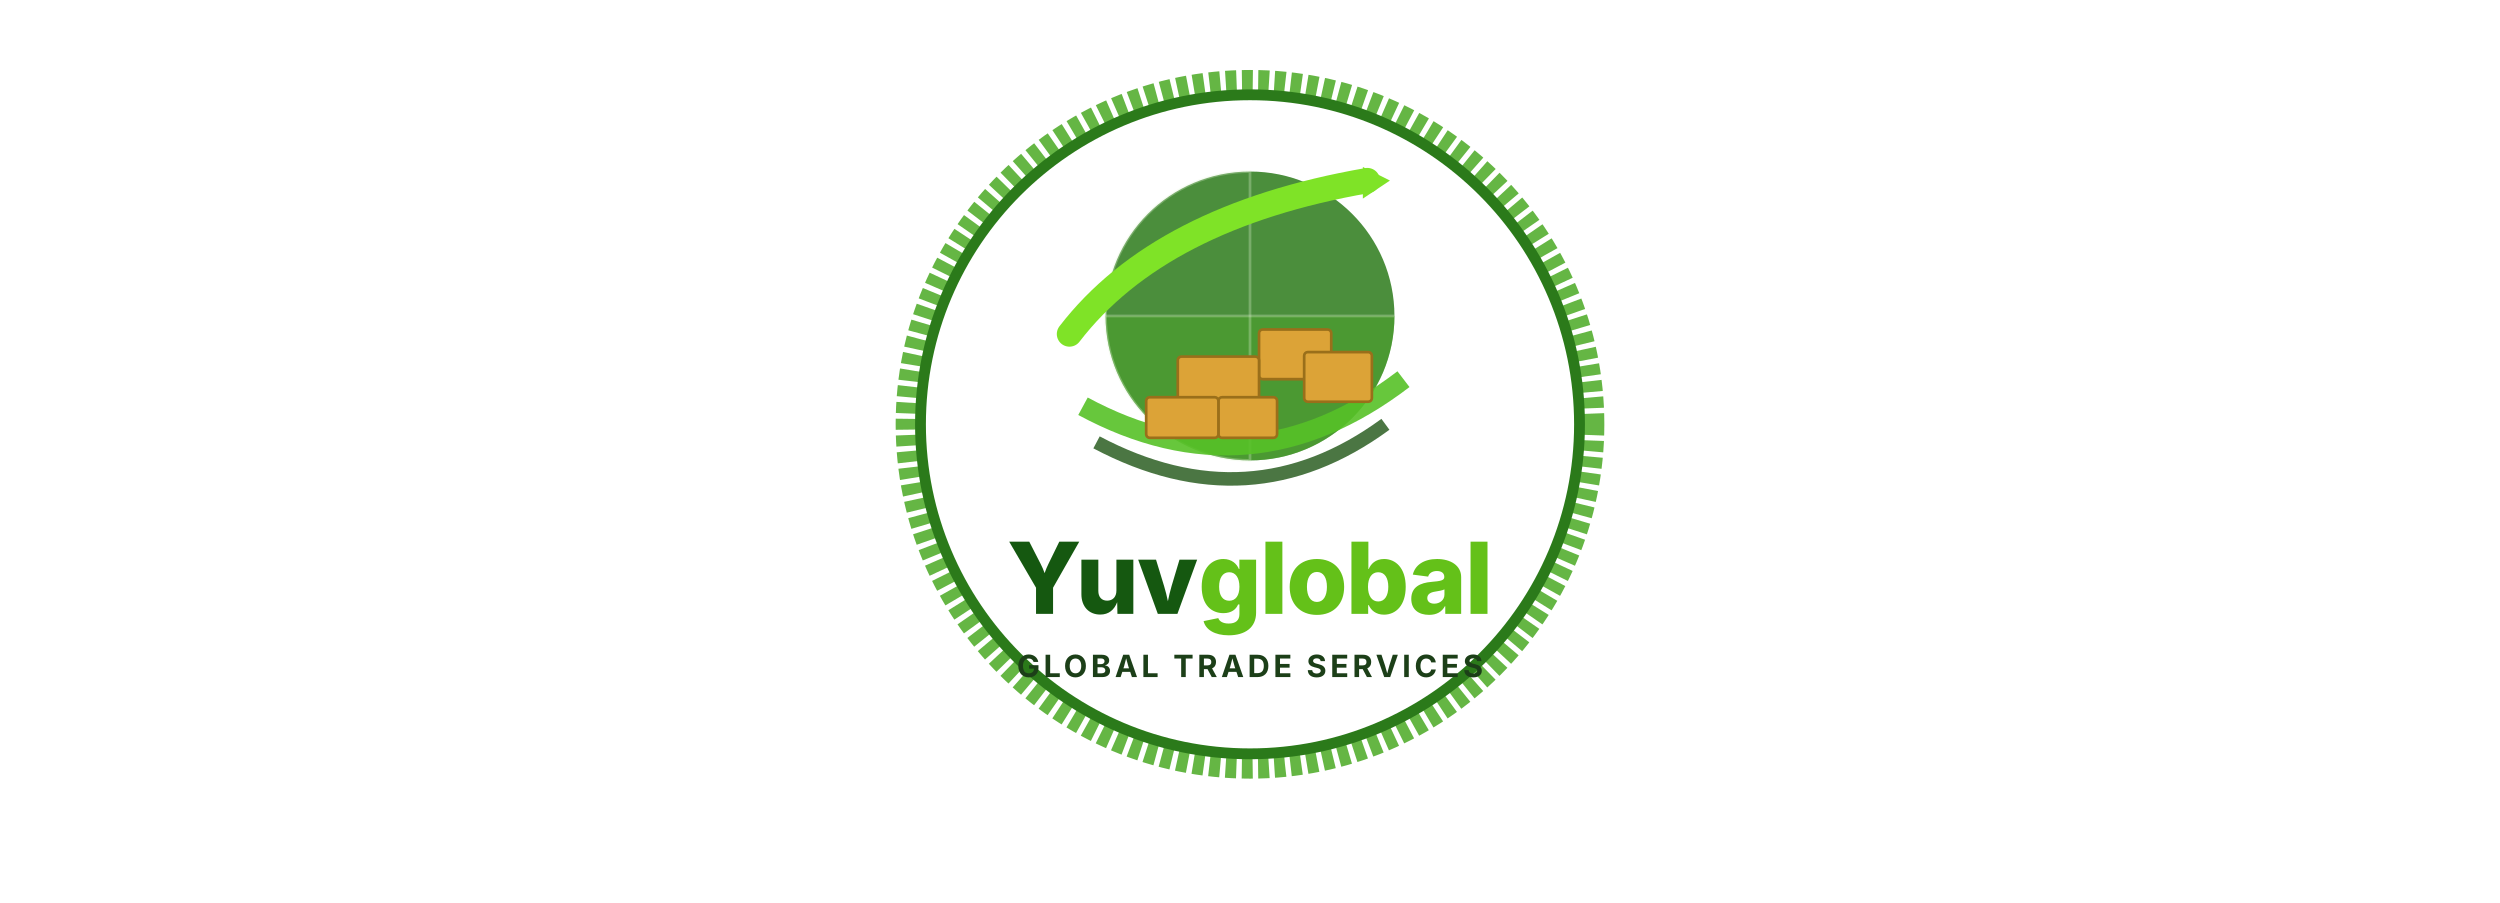
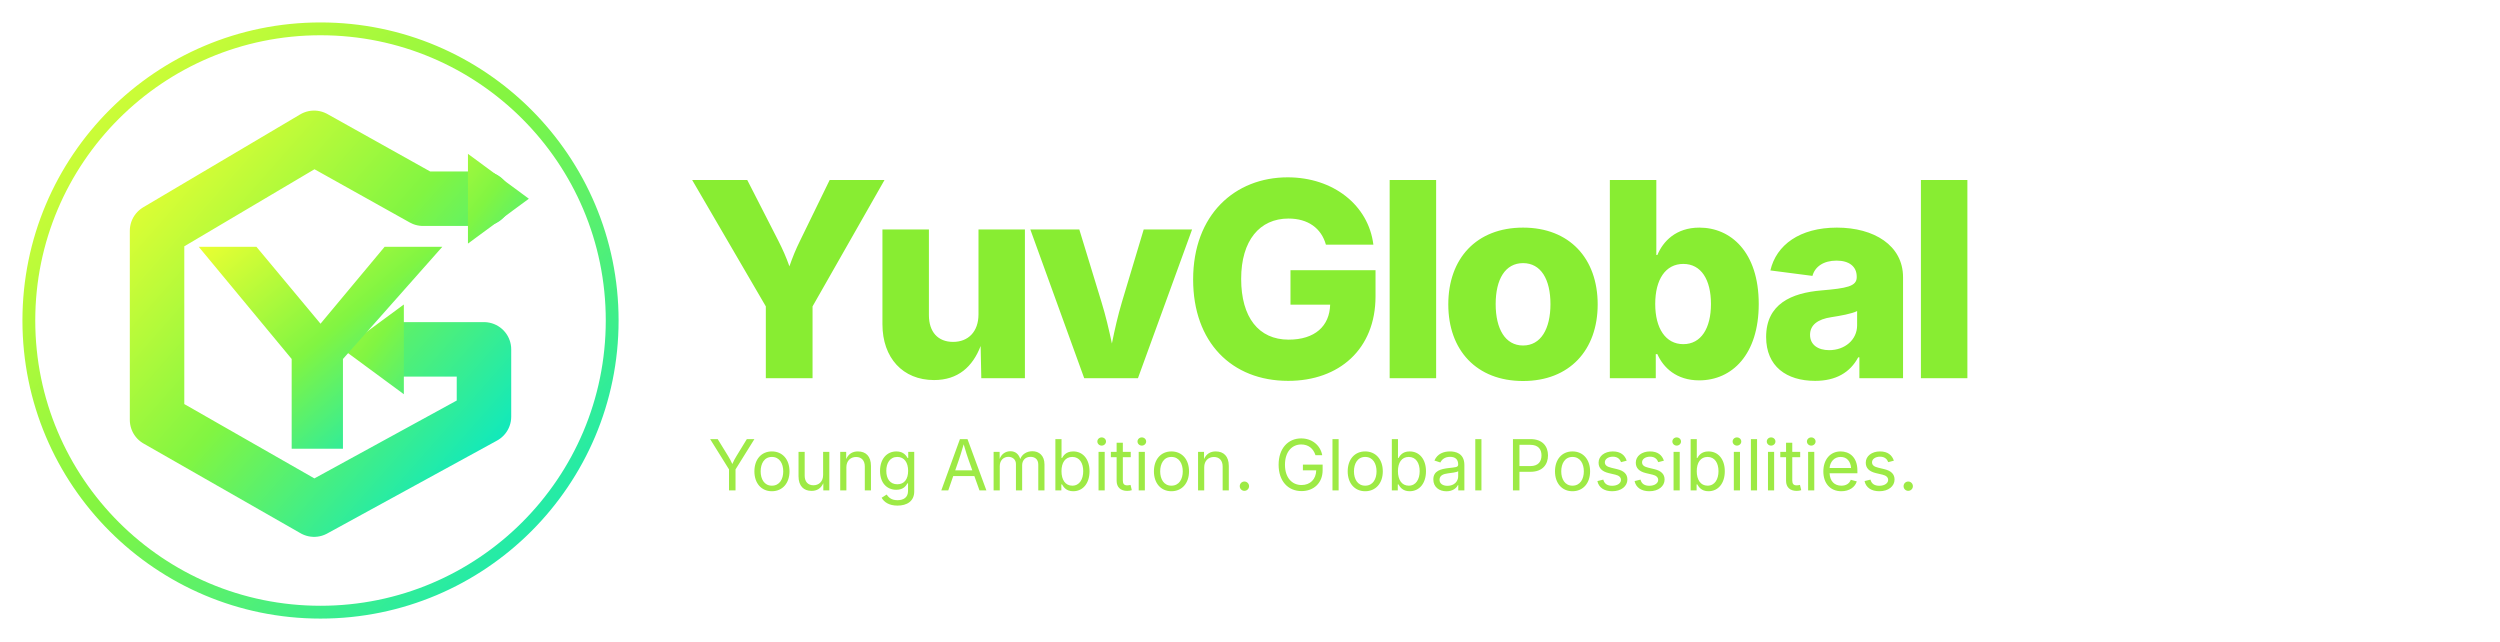
- <svg xmlns="http://www.w3.org/2000/svg" class="corporate-brand-logo" viewBox="0 0 1000 1000" width="180" height="65">
-   <circle cx="500" cy="470" r="380" fill="none" stroke="#4AA923" stroke-width="25" stroke-dasharray="12 6" opacity="0.85" />
-   <circle cx="500" cy="470" r="365" fill="none" stroke="#2B7A1A" stroke-width="12" />
-   <circle cx="500" cy="350" r="160" fill="#2B7A1A" opacity="0.85" />
-   <path d="M340 350 A160 160 0 0 0 660 350 Z" fill="#4AA923" opacity="0.4" />
-   <path d="M500 190 A160 160 0 0 0 500 510 Z" fill="none" stroke="#E3F4D7" stroke-width="3" opacity="0.3" />
-   <line x1="340" y1="350" x2="660" y2="350" stroke="#E3F4D7" stroke-width="3" opacity="0.3" />
-   <path d="M300 370 Q400 240 630 200" fill="none" stroke="#7FE327" stroke-width="28" stroke-linecap="round" />
-   <polygon points="625,185 655,200 625,220" fill="#7FE327" />
-   <path d="M315 450 Q500 550 670 420" fill="none" stroke="#56C127" stroke-width="22" opacity="0.9" />
-   <path d="M330 490 Q500 580 650 470" fill="none" stroke="#1E5414" stroke-width="15" opacity="0.8" />
-   <g fill="#DCA337" stroke="#9A6F1A" stroke-width="3">
-     <rect x="510" y="365" width="80" height="55" rx="4" />
-     <rect x="560" y="390" width="75" height="55" rx="4" />
-     <rect x="420" y="395" width="90" height="60" rx="4" />
-     <rect x="465" y="440" width="65" height="45" rx="4" />
-     <rect x="385" y="440" width="80" height="45" rx="4" />
+ <svg xmlns="http://www.w3.org/2000/svg" viewBox="0 0 780 200" role="img" aria-labelledby="title desc">
+   <defs>
+     <linearGradient id="brand" x1="0" y1="0" x2="1" y2="1">
+       <stop stop-color="#eaff32" />
+       <stop offset=".48" stop-color="#81f542" />
+       <stop offset="1" stop-color="#00e7ce" />
+     </linearGradient>
+   </defs>
+   <g fill="none" stroke="url(#brand)" stroke-linecap="round" stroke-linejoin="round">
+     <circle cx="100" cy="100" r="91" stroke-width="4" />
+     <path d="M151 62H132L98 43 49 72V131L98 159 151 130V109H123" stroke-width="17" />
  </g>
-   <text x="500" y="680" font-family="'Inter', 'Helvetica Neue', sans-serif" font-size="110" font-weight="800" fill="#155810" text-anchor="middle" letter-spacing="-2">
-           Yuv<tspan fill="#64C119">global</tspan>
-   </text>
-   <text x="500" y="750" font-family="'Inter', 'Arial', sans-serif" font-size="34" font-weight="700" fill="#1C3F18" text-anchor="middle" letter-spacing="4">
-           GLOBAL TRADE SERVICES
-         </text>
+   <g fill="url(#brand)">
+     <path d="M146 48l19 14-19 14zM126 95l-19 14 19 14z" />
+     <path d="M62 77h18l20 24 20-24h18l-31 35v28H91v-28z" />
+   </g>
+   <text x="214" y="118" fill="#88ed32" font-family="Inter,Arial,sans-serif" font-size="85" font-weight="800" letter-spacing="-4">YuvGlobal</text>
+   <text x="221" y="153" fill="#9dea45" font-family="Inter,Arial,sans-serif" font-size="22">Young Ambition. Global Possibilities.</text>
</svg>
